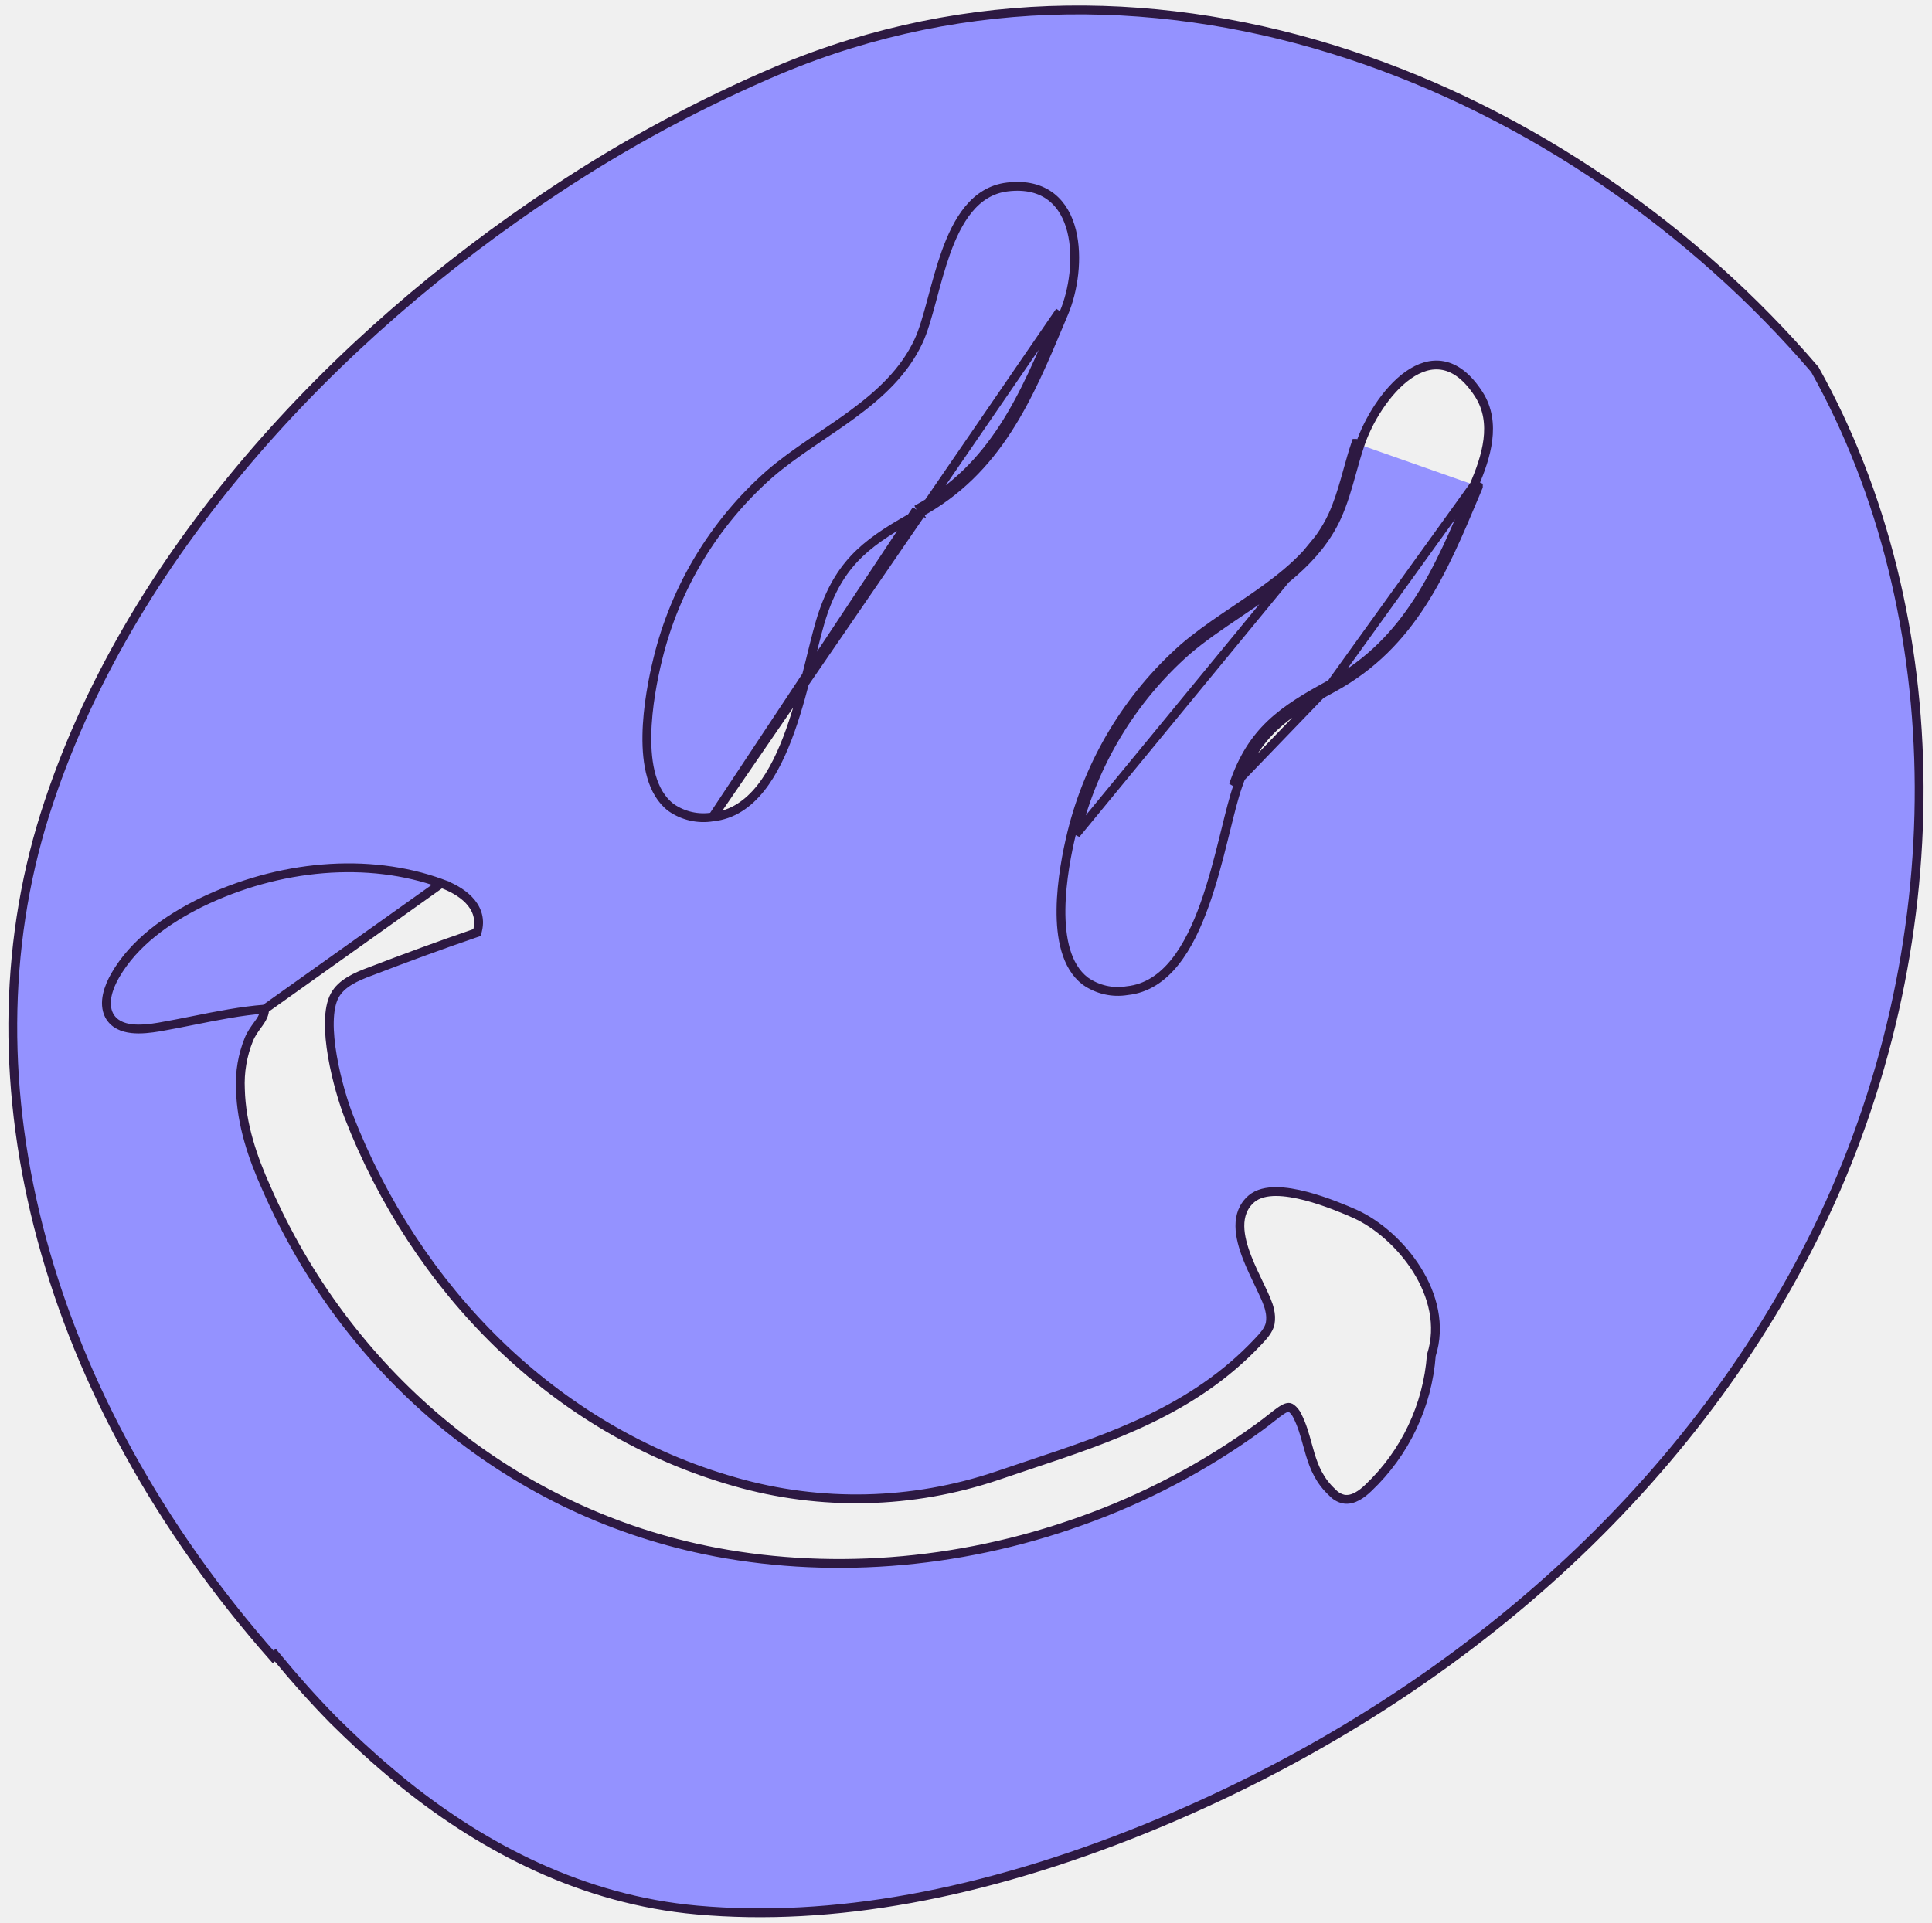
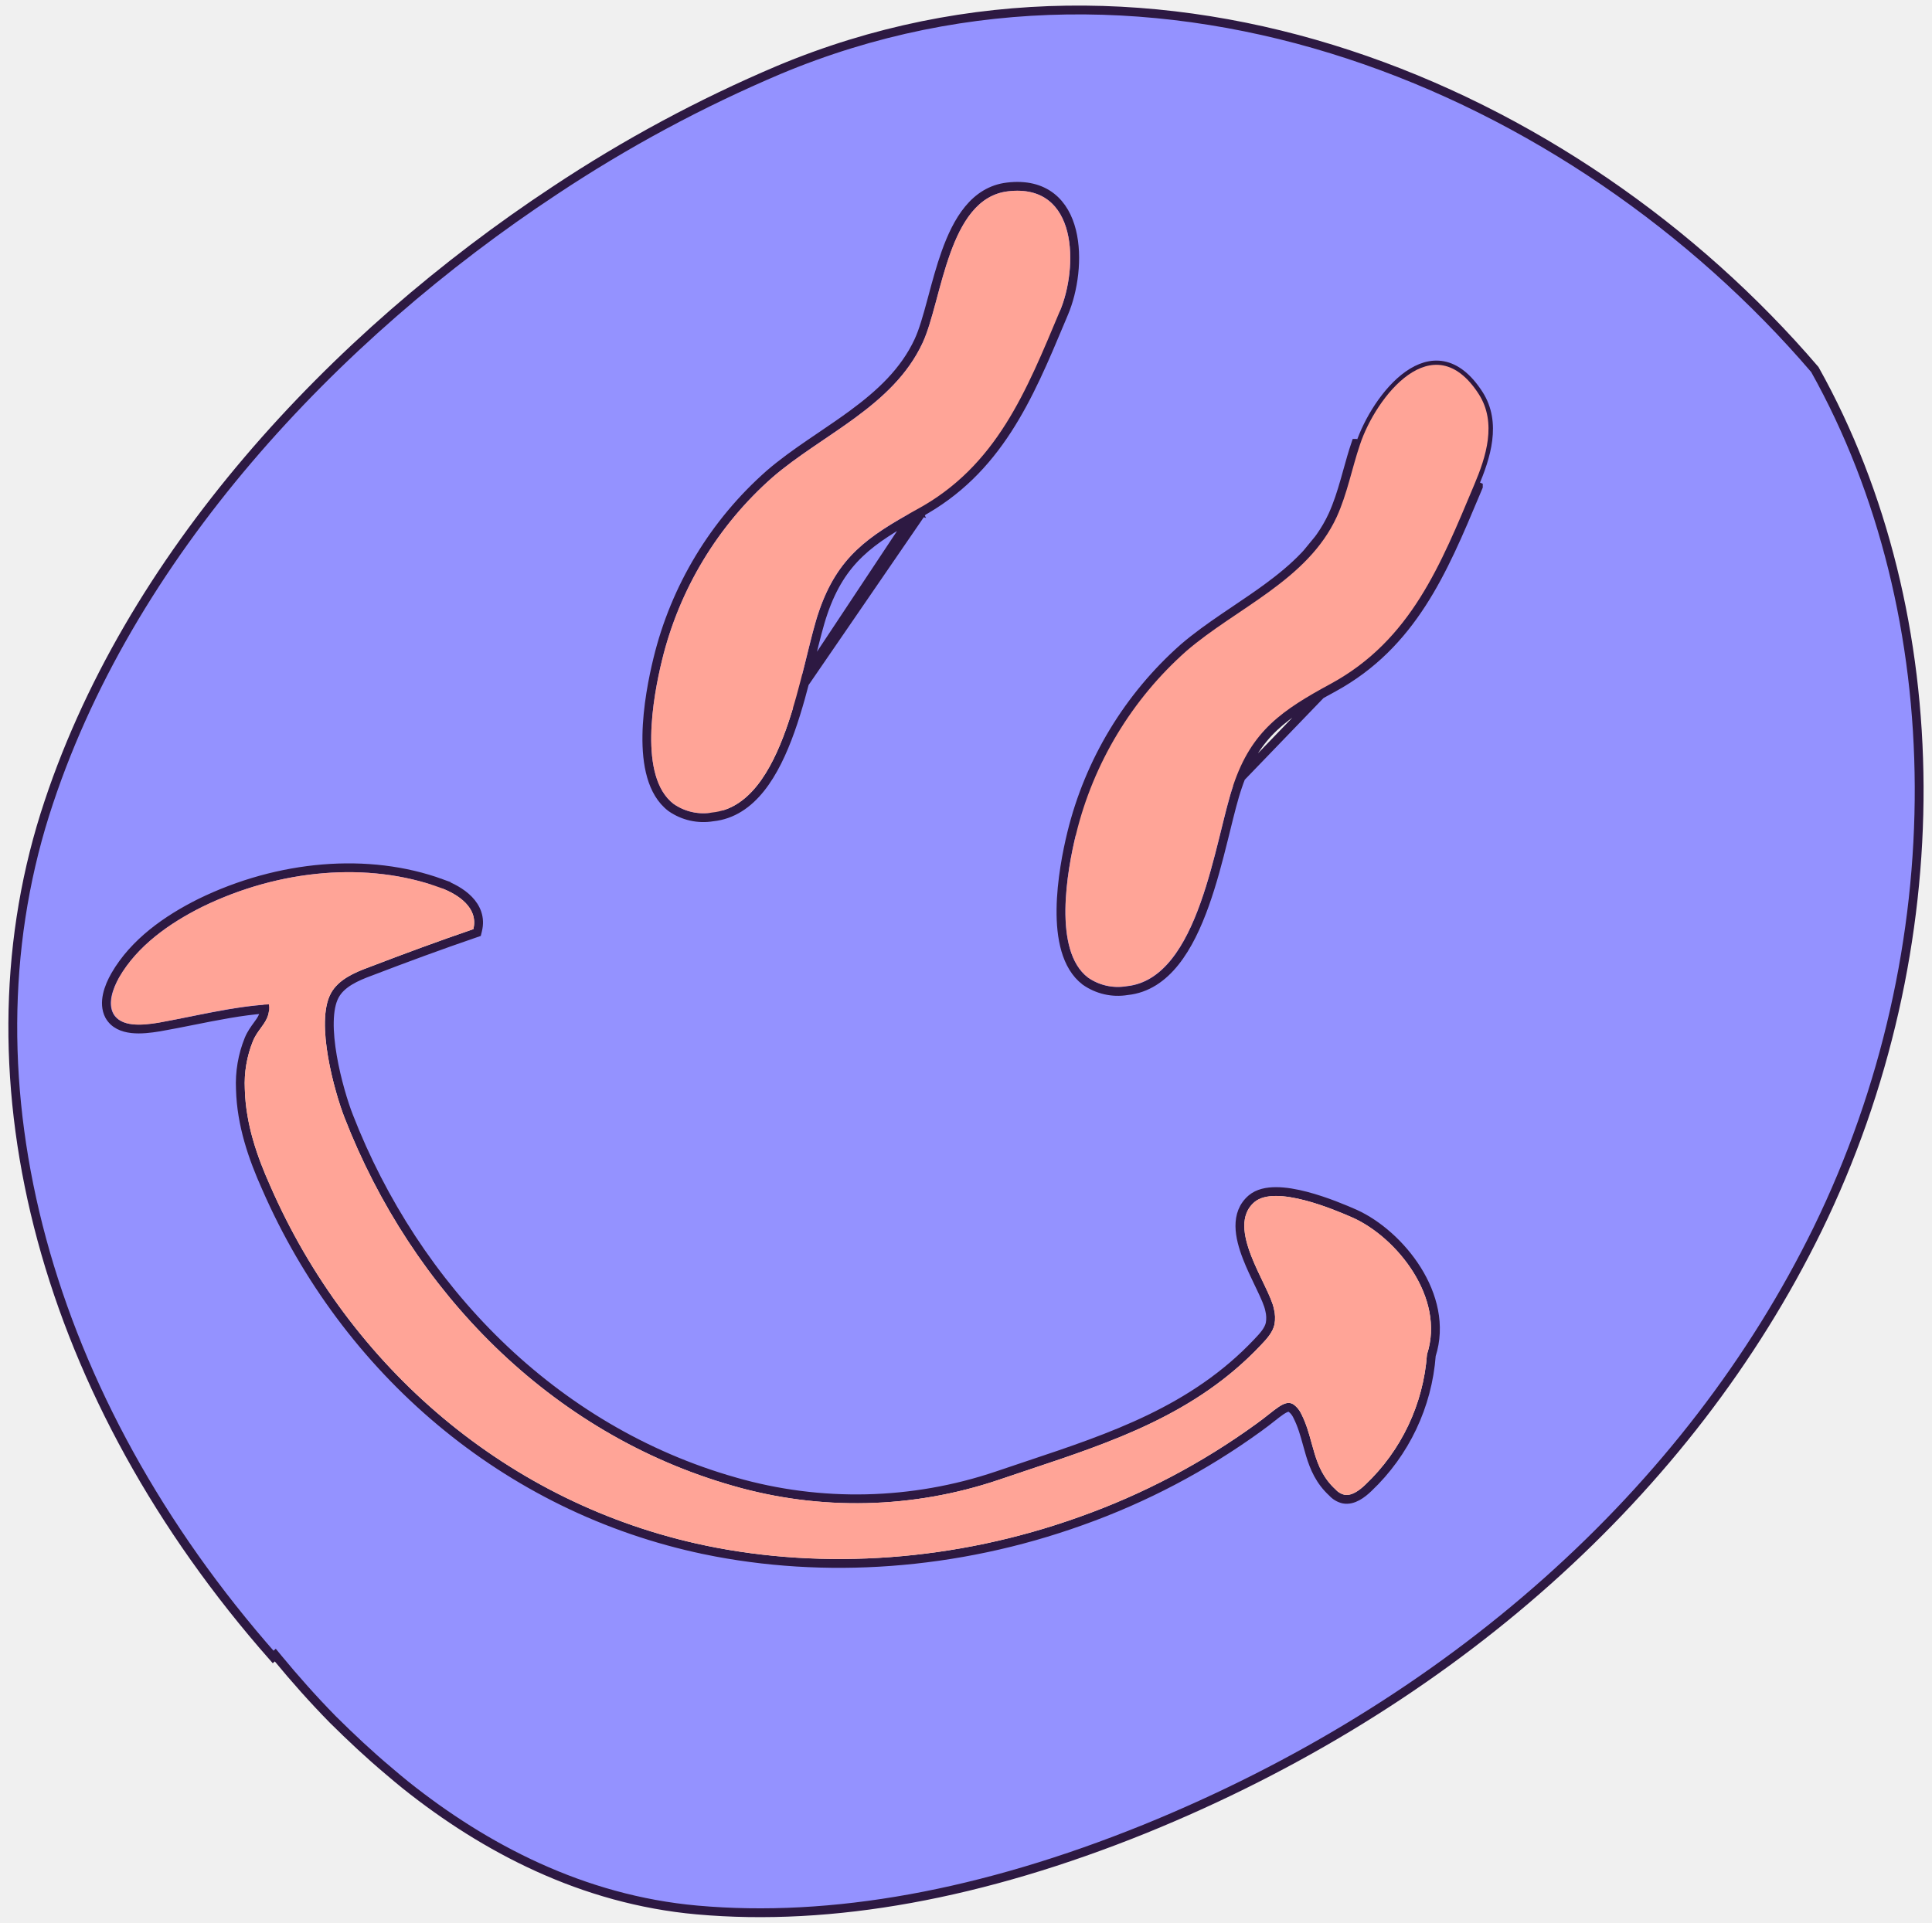
<svg xmlns="http://www.w3.org/2000/svg" width="219" height="218" viewBox="0 0 219 218" fill="none">
-   <path d="M30.003 114.417C27.355 114.618 24.626 115.163 21.878 115.712C20.602 115.966 19.323 116.222 18.045 116.444L18.041 116.445C17.077 116.604 15.949 116.745 14.938 116.632C13.927 116.519 12.927 116.138 12.386 115.153L12.381 115.143L12.381 115.143C12.006 114.42 11.998 113.6 12.162 112.824C12.327 112.046 12.674 111.267 13.071 110.579L13.071 110.579C15.22 106.859 18.949 104.248 22.694 102.38L22.698 102.378C31.607 98.026 41.773 97.161 50.028 100.165L30.003 114.417ZM30.003 114.417C29.977 114.963 29.776 115.374 29.495 115.798C29.404 115.934 29.298 116.08 29.184 116.236C28.86 116.68 28.474 117.21 28.211 117.85L28.209 117.853C27.485 119.643 27.159 121.569 27.251 123.499C27.359 127.541 28.657 131.278 30.19 134.692C39.193 155.31 57.239 171.012 79.914 175.738L79.914 175.739C93.409 178.527 108.397 177.542 122.583 172.442C129.759 169.89 136.534 166.322 142.701 161.845C143.241 161.46 143.715 161.086 144.13 160.758L144.143 160.748C144.568 160.412 144.92 160.135 145.234 159.927C145.552 159.718 145.783 159.612 145.962 159.58C146.11 159.554 146.233 159.575 146.376 159.675C146.666 159.898 146.898 160.189 147.053 160.522L147.057 160.531L147.061 160.539C147.596 161.588 147.885 162.639 148.185 163.727C148.294 164.123 148.404 164.525 148.528 164.932C148.983 166.426 149.606 167.919 151.036 169.231C151.361 169.591 151.786 169.846 152.257 169.962L152.267 169.965L152.277 169.967C152.847 170.082 153.396 169.91 153.859 169.658C154.324 169.405 154.754 169.044 155.116 168.695C159.277 164.75 161.82 159.39 162.248 153.665C163.333 150.28 162.411 146.836 160.63 143.985C158.841 141.121 156.147 138.79 153.588 137.629L153.583 137.627C152.544 137.169 150.311 136.208 148.029 135.614C146.889 135.318 145.714 135.107 144.657 135.104C143.61 135.102 142.601 135.304 141.874 135.915L141.872 135.917C140.891 136.754 140.538 137.858 140.547 139.027C140.556 140.178 140.914 141.418 141.375 142.603C141.769 143.616 142.253 144.625 142.691 145.537C142.767 145.695 142.841 145.849 142.913 146C143.416 147.054 143.797 147.906 143.913 148.504L143.916 148.519L143.92 148.534C144.049 149.034 144.07 149.556 143.98 150.064C143.83 150.778 143.257 151.453 142.557 152.176L142.553 152.181C135.288 159.889 125.927 163.011 116.581 166.128C115.399 166.522 114.217 166.916 113.039 167.32C103.412 170.571 93.027 170.808 83.262 167.999L83.261 167.998C62.674 162.15 47.09 146.031 39.516 126.536L39.516 126.535C38.971 125.14 38.146 122.48 37.68 119.767C37.447 118.411 37.306 117.056 37.33 115.847C37.355 114.629 37.545 113.608 37.936 112.885L37.937 112.883C38.685 111.484 40.355 110.74 42.035 110.124L42.042 110.121C45.971 108.616 49.887 107.169 53.817 105.826L54.076 105.737L54.141 105.472C54.487 104.067 53.982 102.911 53.134 102.034C52.303 101.175 51.127 100.563 50.029 100.165L30.003 114.417ZM80.79 92.622C79.142 92.899 77.451 92.519 76.078 91.564L76.069 91.557L76.06 91.551C74.945 90.701 74.253 89.448 73.844 88.033C73.435 86.618 73.3 85.007 73.324 83.39C73.37 80.156 74.053 76.806 74.556 74.751C76.531 66.609 80.96 59.274 87.239 53.744L87.242 53.74C88.669 52.508 90.244 51.386 91.845 50.29C92.265 50.002 92.687 49.716 93.109 49.43C94.297 48.624 95.483 47.82 96.633 46.975C99.745 44.687 102.512 42.15 104.13 38.664L104.13 38.664C104.664 37.517 105.109 35.941 105.589 34.16C105.635 33.991 105.681 33.82 105.727 33.648C106.163 32.025 106.632 30.276 107.222 28.629C108.509 25.031 110.461 21.64 114.197 21.197C116.308 20.945 117.948 21.388 119.162 22.333C120.367 23.27 121.091 24.655 121.472 26.18C122.23 29.213 121.672 32.962 120.602 35.48M80.79 92.622L120.141 35.285M80.79 92.622C83.034 92.392 84.806 91.142 86.219 89.369C87.629 87.601 88.708 85.284 89.579 82.843C90.451 80.398 91.126 77.794 91.711 75.438C91.794 75.101 91.876 74.77 91.956 74.445C92.44 72.483 92.865 70.758 93.306 69.485L93.306 69.483C94.343 66.462 95.685 64.412 97.43 62.742C99.187 61.062 101.369 59.75 104.129 58.226M80.79 92.622L103.889 57.787M120.602 35.48C120.602 35.48 120.602 35.48 120.602 35.48L120.141 35.285M120.602 35.48C120.602 35.48 120.602 35.479 120.602 35.478L120.141 35.285M120.602 35.48C120.474 35.785 120.346 36.089 120.219 36.393C116.601 45.029 113.105 53.373 104.129 58.226M120.141 35.285C120.02 35.575 119.899 35.864 119.778 36.152C116.142 44.828 112.709 53.02 103.889 57.787M104.129 58.226C104.13 58.225 104.13 58.225 104.131 58.225L103.889 57.787M104.129 58.226C104.128 58.226 104.127 58.226 104.127 58.227L103.889 57.787M167.116 54.986L167.577 55.18C167.577 55.181 167.577 55.181 167.577 55.181C167.461 55.458 167.345 55.733 167.23 56.009C163.582 64.715 160.076 73.085 151.129 77.969L151.128 77.97C148.355 79.473 146.156 80.782 144.392 82.46C142.641 84.127 141.3 86.176 140.287 89.183L140.286 89.186C139.845 90.459 139.42 92.182 138.937 94.142C138.856 94.468 138.774 94.801 138.69 95.139C138.105 97.496 137.429 100.1 136.556 102.545C135.685 104.986 134.605 107.303 133.195 109.07C131.781 110.844 130.008 112.094 127.765 112.323C126.109 112.599 124.411 112.213 123.035 111.249L123.027 111.243L123.019 111.237C121.906 110.388 121.212 109.137 120.8 107.724C120.388 106.312 120.248 104.705 120.267 103.091C120.304 99.863 120.976 96.52 121.479 94.463C123.471 86.328 127.896 78.998 134.161 73.456L134.166 73.452C135.606 72.212 137.193 71.087 138.802 69.991C139.232 69.698 139.663 69.407 140.094 69.117C141.28 68.317 142.46 67.522 143.604 66.685C146.719 64.408 149.476 61.891 151.073 58.42C151.655 57.138 152.075 55.799 152.468 54.425C152.566 54.08 152.663 53.732 152.761 53.382C153.049 52.349 153.342 51.299 153.69 50.27C153.69 50.27 153.691 50.27 153.691 50.27L154.164 50.43M167.116 54.986C168.453 51.828 169.707 47.962 167.634 44.715C162.454 36.672 155.946 45.047 154.164 50.43M167.116 54.986C167.007 55.247 166.898 55.507 166.79 55.766C163.124 64.512 159.68 72.731 150.89 77.53M167.116 54.986L150.89 77.53M154.164 50.43C153.821 51.444 153.533 52.475 153.246 53.506C152.762 55.241 152.278 56.976 151.527 58.629M154.164 50.43L151.527 58.629M151.527 58.629C149.271 63.534 144.789 66.555 140.367 69.536C138.32 70.915 136.287 72.286 134.492 73.831C128.304 79.305 123.932 86.546 121.965 94.582L151.527 58.629ZM150.89 77.53C145.341 80.538 141.885 82.871 139.813 89.023L150.89 77.53ZM62.878 21.606L62.879 21.605C70.905 16.27 79.406 11.693 88.275 7.934C131.304 -10.103 178.387 9.969 205.721 41.9C221.317 69.794 221.548 107.572 206.036 139.362C191.461 169.148 164.374 193.307 129.776 207.367C111.348 214.817 94.265 217.928 79.008 216.56C66.022 215.397 54.922 209.535 46 202.416C45.359 201.902 44.752 201.387 44.141 200.867L44.138 200.864C41.868 198.965 39.745 196.961 37.747 194.982C35.464 192.657 33.382 190.3 31.535 188.06L31.204 187.659L30.962 187.875C5.122 158.553 -4.49 122.829 5.075 92.378C14.339 63.013 37.97 38.048 62.878 21.606Z" fill="#9492FF" stroke="#2D1942" />
+   <g clip-path="url(#clip0_1207_6968)">
+     <path d="M30.003 114.417C27.355 114.618 24.626 115.163 21.878 115.712C20.602 115.966 19.323 116.222 18.045 116.444L18.041 116.445C17.077 116.604 15.949 116.745 14.938 116.632C13.927 116.519 12.927 116.138 12.386 115.153L12.381 115.143L12.381 115.143C12.006 114.42 11.998 113.6 12.162 112.824C12.327 112.046 12.674 111.267 13.071 110.579L13.071 110.579C15.22 106.859 18.949 104.248 22.694 102.38L22.698 102.378C31.607 98.026 41.773 97.161 50.028 100.165L30.003 114.417ZM30.003 114.417C29.977 114.963 29.776 115.374 29.495 115.798C29.404 115.934 29.298 116.08 29.184 116.236C28.86 116.68 28.474 117.21 28.211 117.85L28.209 117.853C27.485 119.643 27.159 121.569 27.251 123.499C27.359 127.541 28.657 131.278 30.19 134.692C39.193 155.31 57.239 171.012 79.914 175.738L79.914 175.739C93.409 178.527 108.397 177.542 122.583 172.442C129.759 169.89 136.534 166.322 142.701 161.845C143.241 161.46 143.715 161.086 144.13 160.758L144.143 160.748C144.568 160.412 144.92 160.135 145.234 159.927C145.552 159.718 145.783 159.612 145.962 159.58C146.11 159.554 146.233 159.575 146.376 159.675C146.666 159.898 146.898 160.189 147.053 160.522L147.057 160.531L147.061 160.539C147.596 161.588 147.885 162.639 148.185 163.727C148.294 164.123 148.404 164.525 148.528 164.932C148.983 166.426 149.606 167.919 151.036 169.231C151.361 169.591 151.786 169.846 152.257 169.962L152.267 169.965L152.277 169.967C152.847 170.082 153.396 169.91 153.859 169.658C154.324 169.405 154.754 169.044 155.116 168.695C159.277 164.75 161.82 159.39 162.248 153.665C163.333 150.28 162.411 146.836 160.63 143.985C158.841 141.121 156.147 138.79 153.588 137.629L153.583 137.627C152.544 137.169 150.311 136.208 148.029 135.614C146.889 135.318 145.714 135.107 144.657 135.104C143.61 135.102 142.601 135.304 141.874 135.915L141.872 135.917C140.891 136.754 140.538 137.858 140.547 139.027C140.556 140.178 140.914 141.418 141.375 142.603C141.769 143.616 142.253 144.625 142.691 145.537C142.767 145.695 142.841 145.849 142.913 146C143.416 147.054 143.797 147.906 143.913 148.504L143.916 148.519L143.92 148.534C144.049 149.034 144.07 149.556 143.98 150.064C143.83 150.778 143.257 151.453 142.557 152.176L142.553 152.181C135.288 159.889 125.927 163.011 116.581 166.128C115.399 166.522 114.217 166.916 113.039 167.32C103.412 170.571 93.027 170.808 83.262 167.999L83.261 167.998C62.674 162.15 47.09 146.031 39.516 126.536L39.516 126.535C38.971 125.14 38.146 122.48 37.68 119.767C37.447 118.411 37.306 117.056 37.33 115.847C37.355 114.629 37.545 113.608 37.936 112.885L37.937 112.883C38.685 111.484 40.355 110.74 42.035 110.124L42.042 110.121C45.971 108.616 49.887 107.169 53.817 105.826L54.076 105.737L54.141 105.472C54.487 104.067 53.982 102.911 53.134 102.034C52.303 101.175 51.127 100.563 50.029 100.165L30.003 114.417ZM80.79 92.622C79.142 92.899 77.451 92.519 76.078 91.564L76.069 91.557L76.06 91.551C74.945 90.701 74.253 89.448 73.844 88.033C73.435 86.618 73.3 85.007 73.324 83.39C73.37 80.156 74.053 76.806 74.556 74.751C76.531 66.609 80.96 59.274 87.239 53.744L87.242 53.74C88.669 52.508 90.244 51.386 91.845 50.29C92.265 50.002 92.687 49.716 93.109 49.43C94.297 48.624 95.483 47.82 96.633 46.975C99.745 44.687 102.512 42.15 104.13 38.664L104.13 38.664C104.664 37.517 105.109 35.941 105.589 34.16C105.635 33.991 105.681 33.82 105.727 33.648C106.163 32.025 106.632 30.276 107.222 28.629C108.509 25.031 110.461 21.64 114.197 21.197C116.308 20.945 117.948 21.388 119.162 22.333C120.367 23.27 121.091 24.655 121.472 26.18C122.23 29.213 121.672 32.962 120.602 35.48M80.79 92.622L120.141 35.285M80.79 92.622C83.034 92.392 84.806 91.142 86.219 89.369C87.629 87.601 88.708 85.284 89.579 82.843C90.451 80.398 91.126 77.794 91.711 75.438C91.794 75.101 91.876 74.77 91.956 74.445C92.44 72.483 92.865 70.758 93.306 69.485L93.306 69.483C94.343 66.462 95.685 64.412 97.43 62.742C99.187 61.062 101.369 59.75 104.129 58.226M80.79 92.622L103.889 57.787M120.602 35.48C120.602 35.48 120.602 35.48 120.602 35.48L120.141 35.285M120.602 35.48C120.602 35.48 120.602 35.479 120.602 35.478L120.141 35.285M120.602 35.48C120.474 35.785 120.346 36.089 120.219 36.393C116.601 45.029 113.105 53.373 104.129 58.226M120.141 35.285C120.02 35.575 119.899 35.864 119.778 36.152C116.142 44.828 112.709 53.02 103.889 57.787M104.129 58.226C104.13 58.225 104.13 58.225 104.131 58.225L103.889 57.787M104.129 58.226C104.128 58.226 104.127 58.226 104.127 58.227L103.889 57.787M167.116 54.986L167.577 55.18C167.577 55.181 167.577 55.181 167.577 55.181C167.461 55.458 167.345 55.733 167.23 56.009C163.582 64.715 160.076 73.085 151.129 77.969L151.128 77.97C148.355 79.473 146.156 80.782 144.392 82.46C142.641 84.127 141.3 86.176 140.287 89.183L140.286 89.186C139.845 90.459 139.42 92.182 138.937 94.142C138.856 94.468 138.774 94.801 138.69 95.139C138.105 97.496 137.429 100.1 136.556 102.545C135.685 104.986 134.605 107.303 133.195 109.07C131.781 110.844 130.008 112.094 127.765 112.323C126.109 112.599 124.411 112.213 123.035 111.249L123.027 111.243L123.019 111.237C121.906 110.388 121.212 109.137 120.8 107.724C120.388 106.312 120.248 104.705 120.267 103.091C120.304 99.863 120.976 96.52 121.479 94.463C123.471 86.328 127.896 78.998 134.161 73.456L134.166 73.452C135.606 72.212 137.193 71.087 138.802 69.991C139.232 69.698 139.663 69.407 140.094 69.117C141.28 68.317 142.46 67.522 143.604 66.685C146.719 64.408 149.476 61.891 151.073 58.42C151.655 57.138 152.075 55.799 152.468 54.425C152.566 54.08 152.663 53.732 152.761 53.382C153.049 52.349 153.342 51.299 153.69 50.27C153.69 50.27 153.691 50.27 153.691 50.27L154.164 50.43M167.116 54.986C168.453 51.828 169.707 47.962 167.634 44.715C162.454 36.672 155.946 45.047 154.164 50.43M167.116 54.986C167.007 55.247 166.898 55.507 166.79 55.766C163.124 64.512 159.68 72.731 150.89 77.53M167.116 54.986L150.89 77.53M154.164 50.43C153.821 51.444 153.533 52.475 153.246 53.506C152.762 55.241 152.278 56.976 151.527 58.629M154.164 50.43L151.527 58.629M151.527 58.629C149.271 63.534 144.789 66.555 140.367 69.536C138.32 70.915 136.287 72.286 134.492 73.831C128.304 79.305 123.932 86.546 121.965 94.582L151.527 58.629ZM150.89 77.53C145.341 80.538 141.885 82.871 139.813 89.023L150.89 77.53ZM62.878 21.606L62.879 21.605C70.905 16.27 79.406 11.693 88.275 7.934C131.304 -10.103 178.387 9.969 205.721 41.9C221.317 69.794 221.548 107.572 206.036 139.362C191.461 169.148 164.374 193.307 129.776 207.367C111.348 214.817 94.265 217.928 79.008 216.56C66.022 215.397 54.922 209.535 46 202.416C45.359 201.902 44.752 201.387 44.141 200.867L44.138 200.864C41.868 198.965 39.745 196.961 37.747 194.982C35.464 192.657 33.382 190.3 31.535 188.06L31.204 187.659L30.962 187.875C5.122 158.553 -4.49 122.829 5.075 92.378C14.339 63.013 37.97 38.048 62.878 21.606Z" fill="#9492FF" stroke="#2D1942" />
+     <path d="M12.867 114.918C13.722 116.477 16.084 116.274 18.001 115.957C22.11 115.204 26.415 114.097 30.482 113.879C30.71 115.791 29.337 116.425 28.674 118.035C27.976 119.76 27.662 121.616 27.752 123.475C27.855 127.424 29.125 131.092 30.648 134.484C39.59 154.966 57.511 170.552 80.016 175.244C93.419 178.013 108.314 177.036 122.416 171.965C129.548 169.43 136.28 165.883 142.409 161.434C144.549 159.912 145.648 158.535 146.673 159.267C147.031 159.541 147.317 159.897 147.507 160.307C149.02 163.273 148.699 166.417 151.393 168.874C151.653 169.169 151.996 169.377 152.377 169.472C153.196 169.638 154.077 168.999 154.771 168.329C158.857 164.455 161.349 159.187 161.755 153.563C163.863 147.125 158.309 140.314 153.382 138.08C151.31 137.165 144.575 134.292 142.197 136.293C138.829 139.166 143.881 145.712 144.404 148.403C144.553 148.975 144.576 149.573 144.472 150.154C144.29 151.032 143.606 151.807 142.917 152.518C134.628 161.315 123.634 164.214 113.2 167.788C103.476 171.073 92.987 171.312 83.125 168.474C62.365 162.577 46.672 146.33 39.051 126.712C37.937 123.865 35.715 115.941 37.497 112.642C38.346 111.052 40.206 110.257 41.864 109.649C45.796 108.143 49.719 106.693 53.656 105.348C54.247 102.947 51.983 101.399 49.858 100.63C41.751 97.679 31.726 98.52 22.918 102.822C19.209 104.672 15.582 107.228 13.504 110.824C12.784 112.154 12.261 113.749 12.867 114.918Z" fill="#FFA497" />
+     <path d="M75.037 74.87C74.037 78.954 72.348 88.098 76.358 91.153C77.632 92.04 79.202 92.389 80.731 92.125C89.02 91.283 90.735 75.369 92.828 69.322C94.947 63.144 98.361 60.837 103.884 57.787C112.997 52.862 116.359 44.279 120.136 35.285C122.208 30.407 122.281 20.737 114.251 21.693C107.422 22.504 106.801 34.101 104.578 38.875C101.237 46.076 93.18 49.267 87.564 54.119C81.362 59.581 76.988 66.827 75.037 74.87Z" fill="#FFA497" />
+     <path d="M121.976 94.576C120.976 98.66 119.328 107.778 123.333 110.833C124.607 111.719 126.177 112.068 127.706 111.805C135.995 110.963 137.715 95.049 139.808 89.001C141.881 82.85 145.336 80.517 150.885 77.509C159.936 72.568 163.319 64 167.111 54.965C168.448 51.806 169.701 47.941 167.629 44.693C162.448 36.651 155.941 45.026 154.159 50.408C153.237 53.131 152.719 55.973 151.522 58.607C148.222 65.782 140.16 68.925 134.487 73.809C128.302 79.29 123.936 86.536 121.976 94.576Z" fill="#FFA497" />
+   </g>
+   <defs>
+     <clipPath id="clip0_1207_6968">
+       <rect width="217.099" height="216.74" fill="white" transform="translate(0.950684 0.630371)" />
+     </clipPath>
+   </defs>
</svg>
